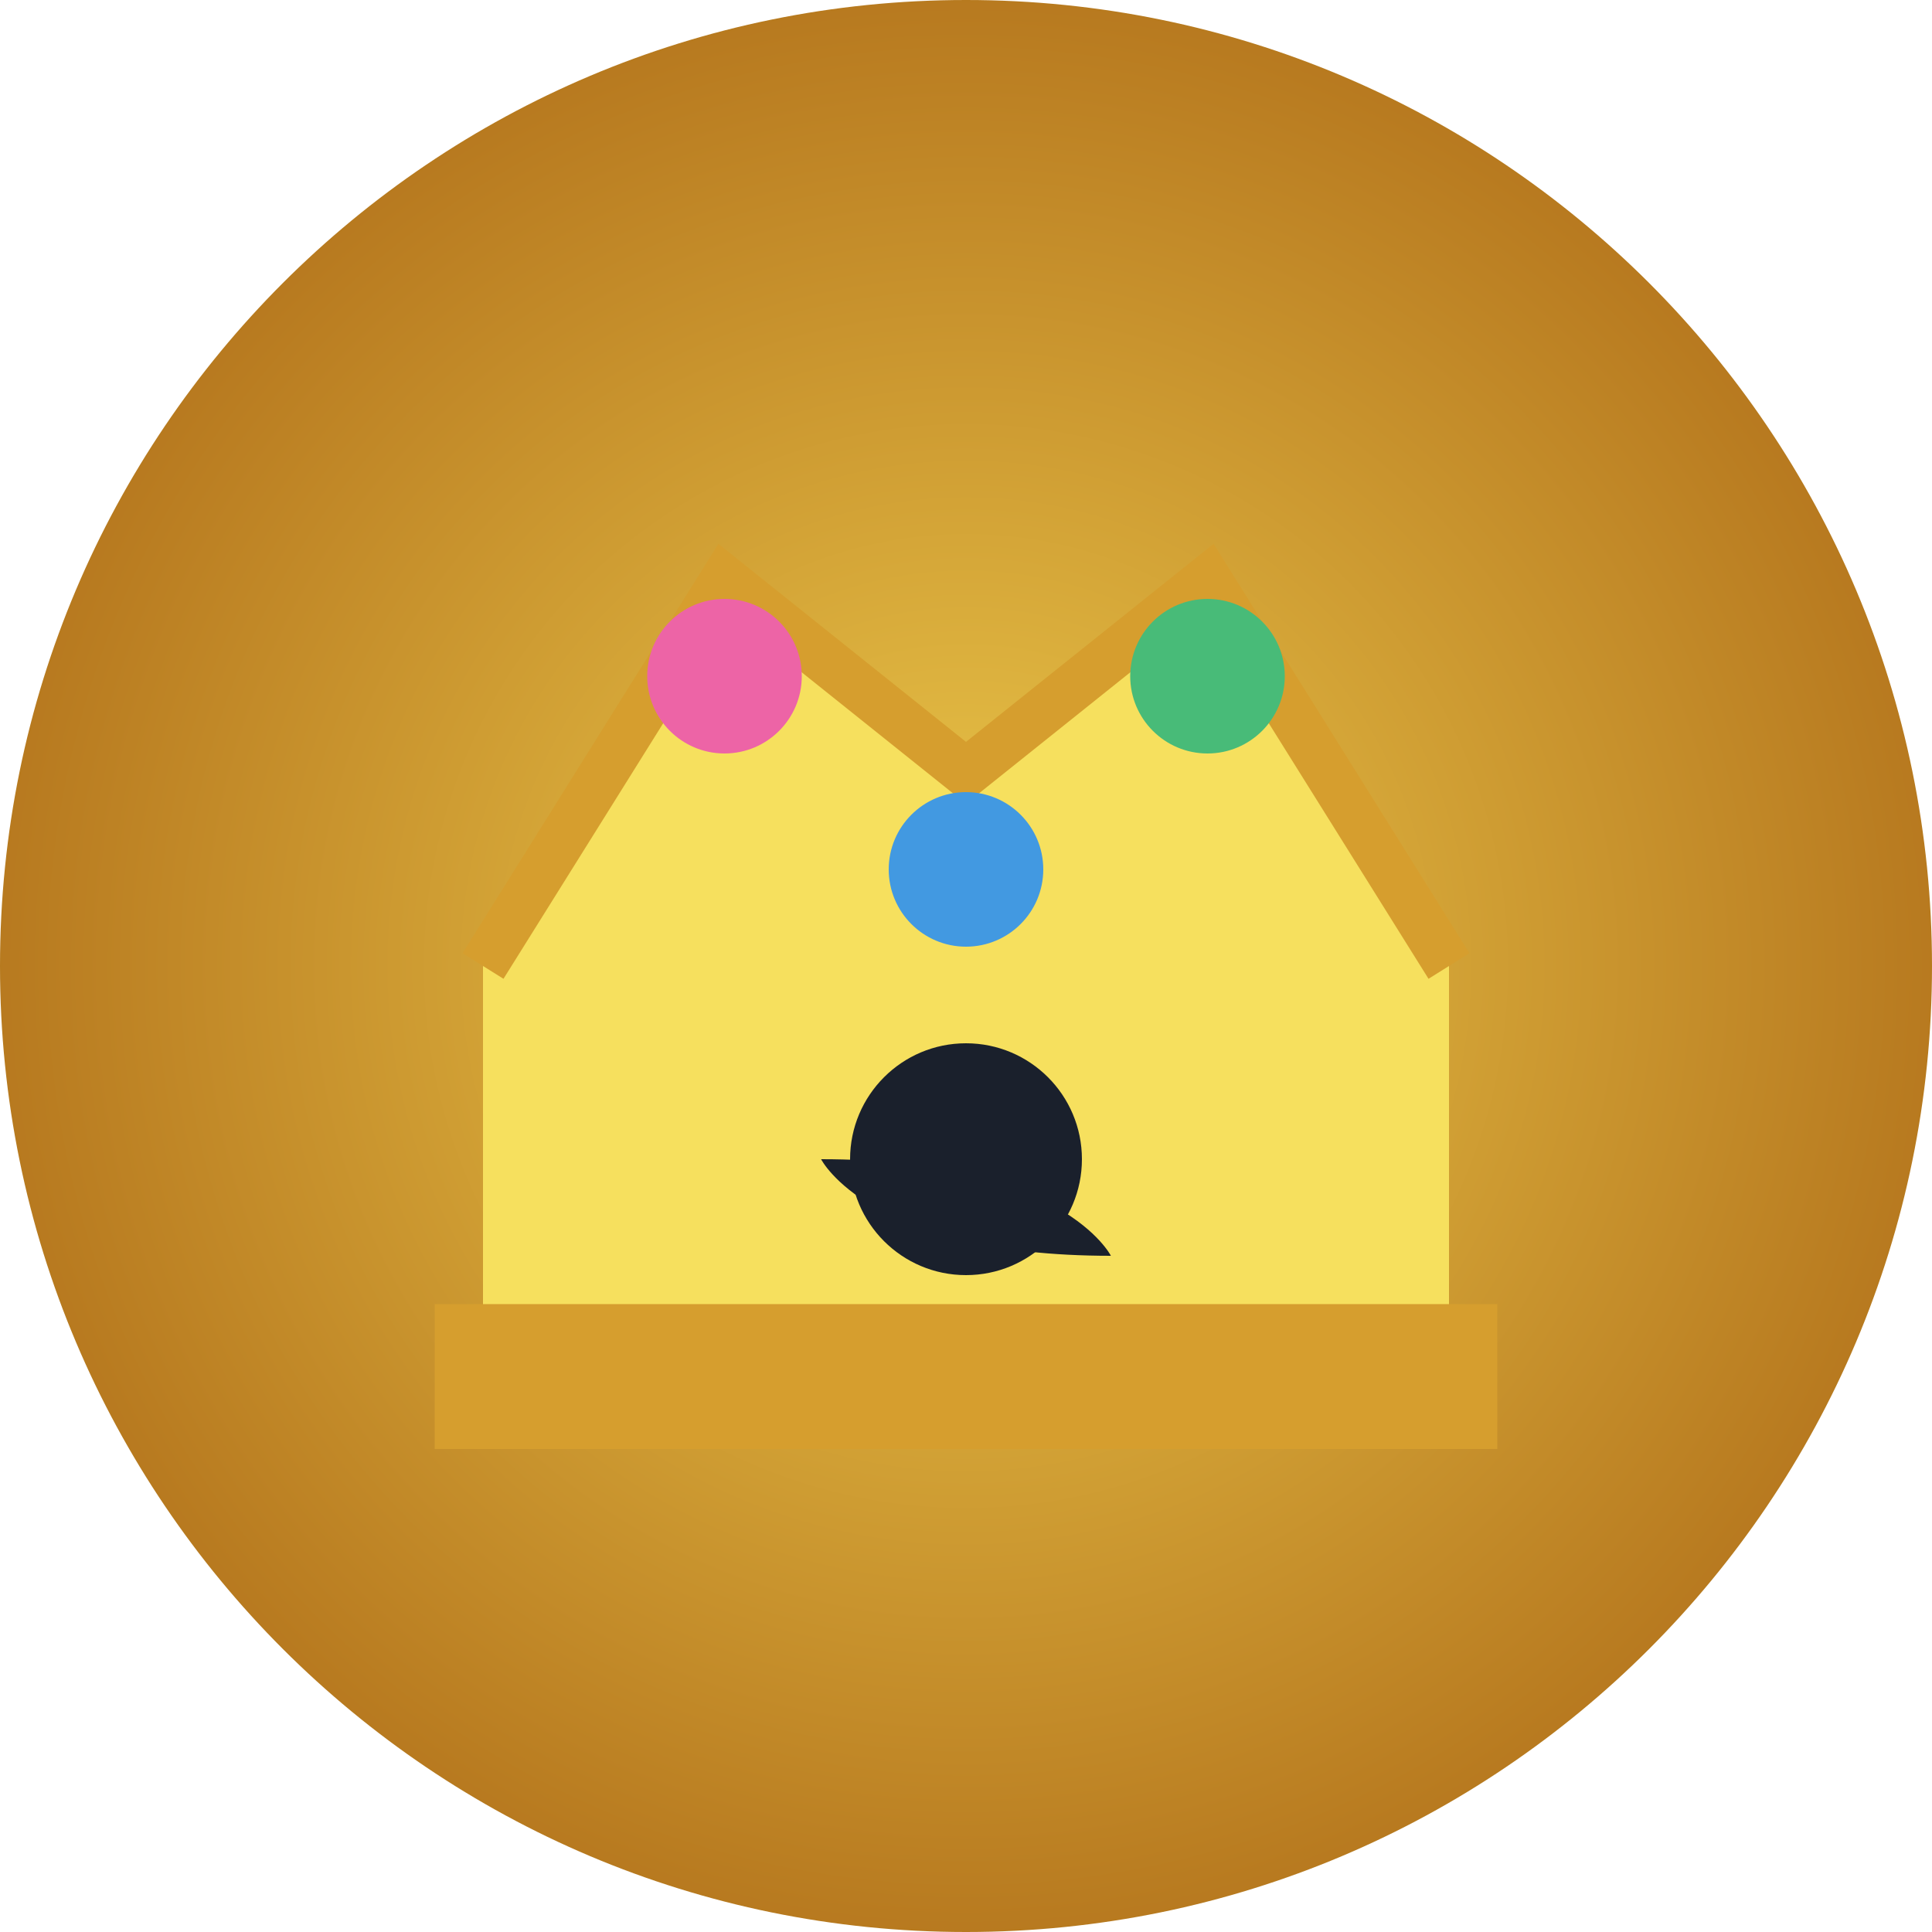
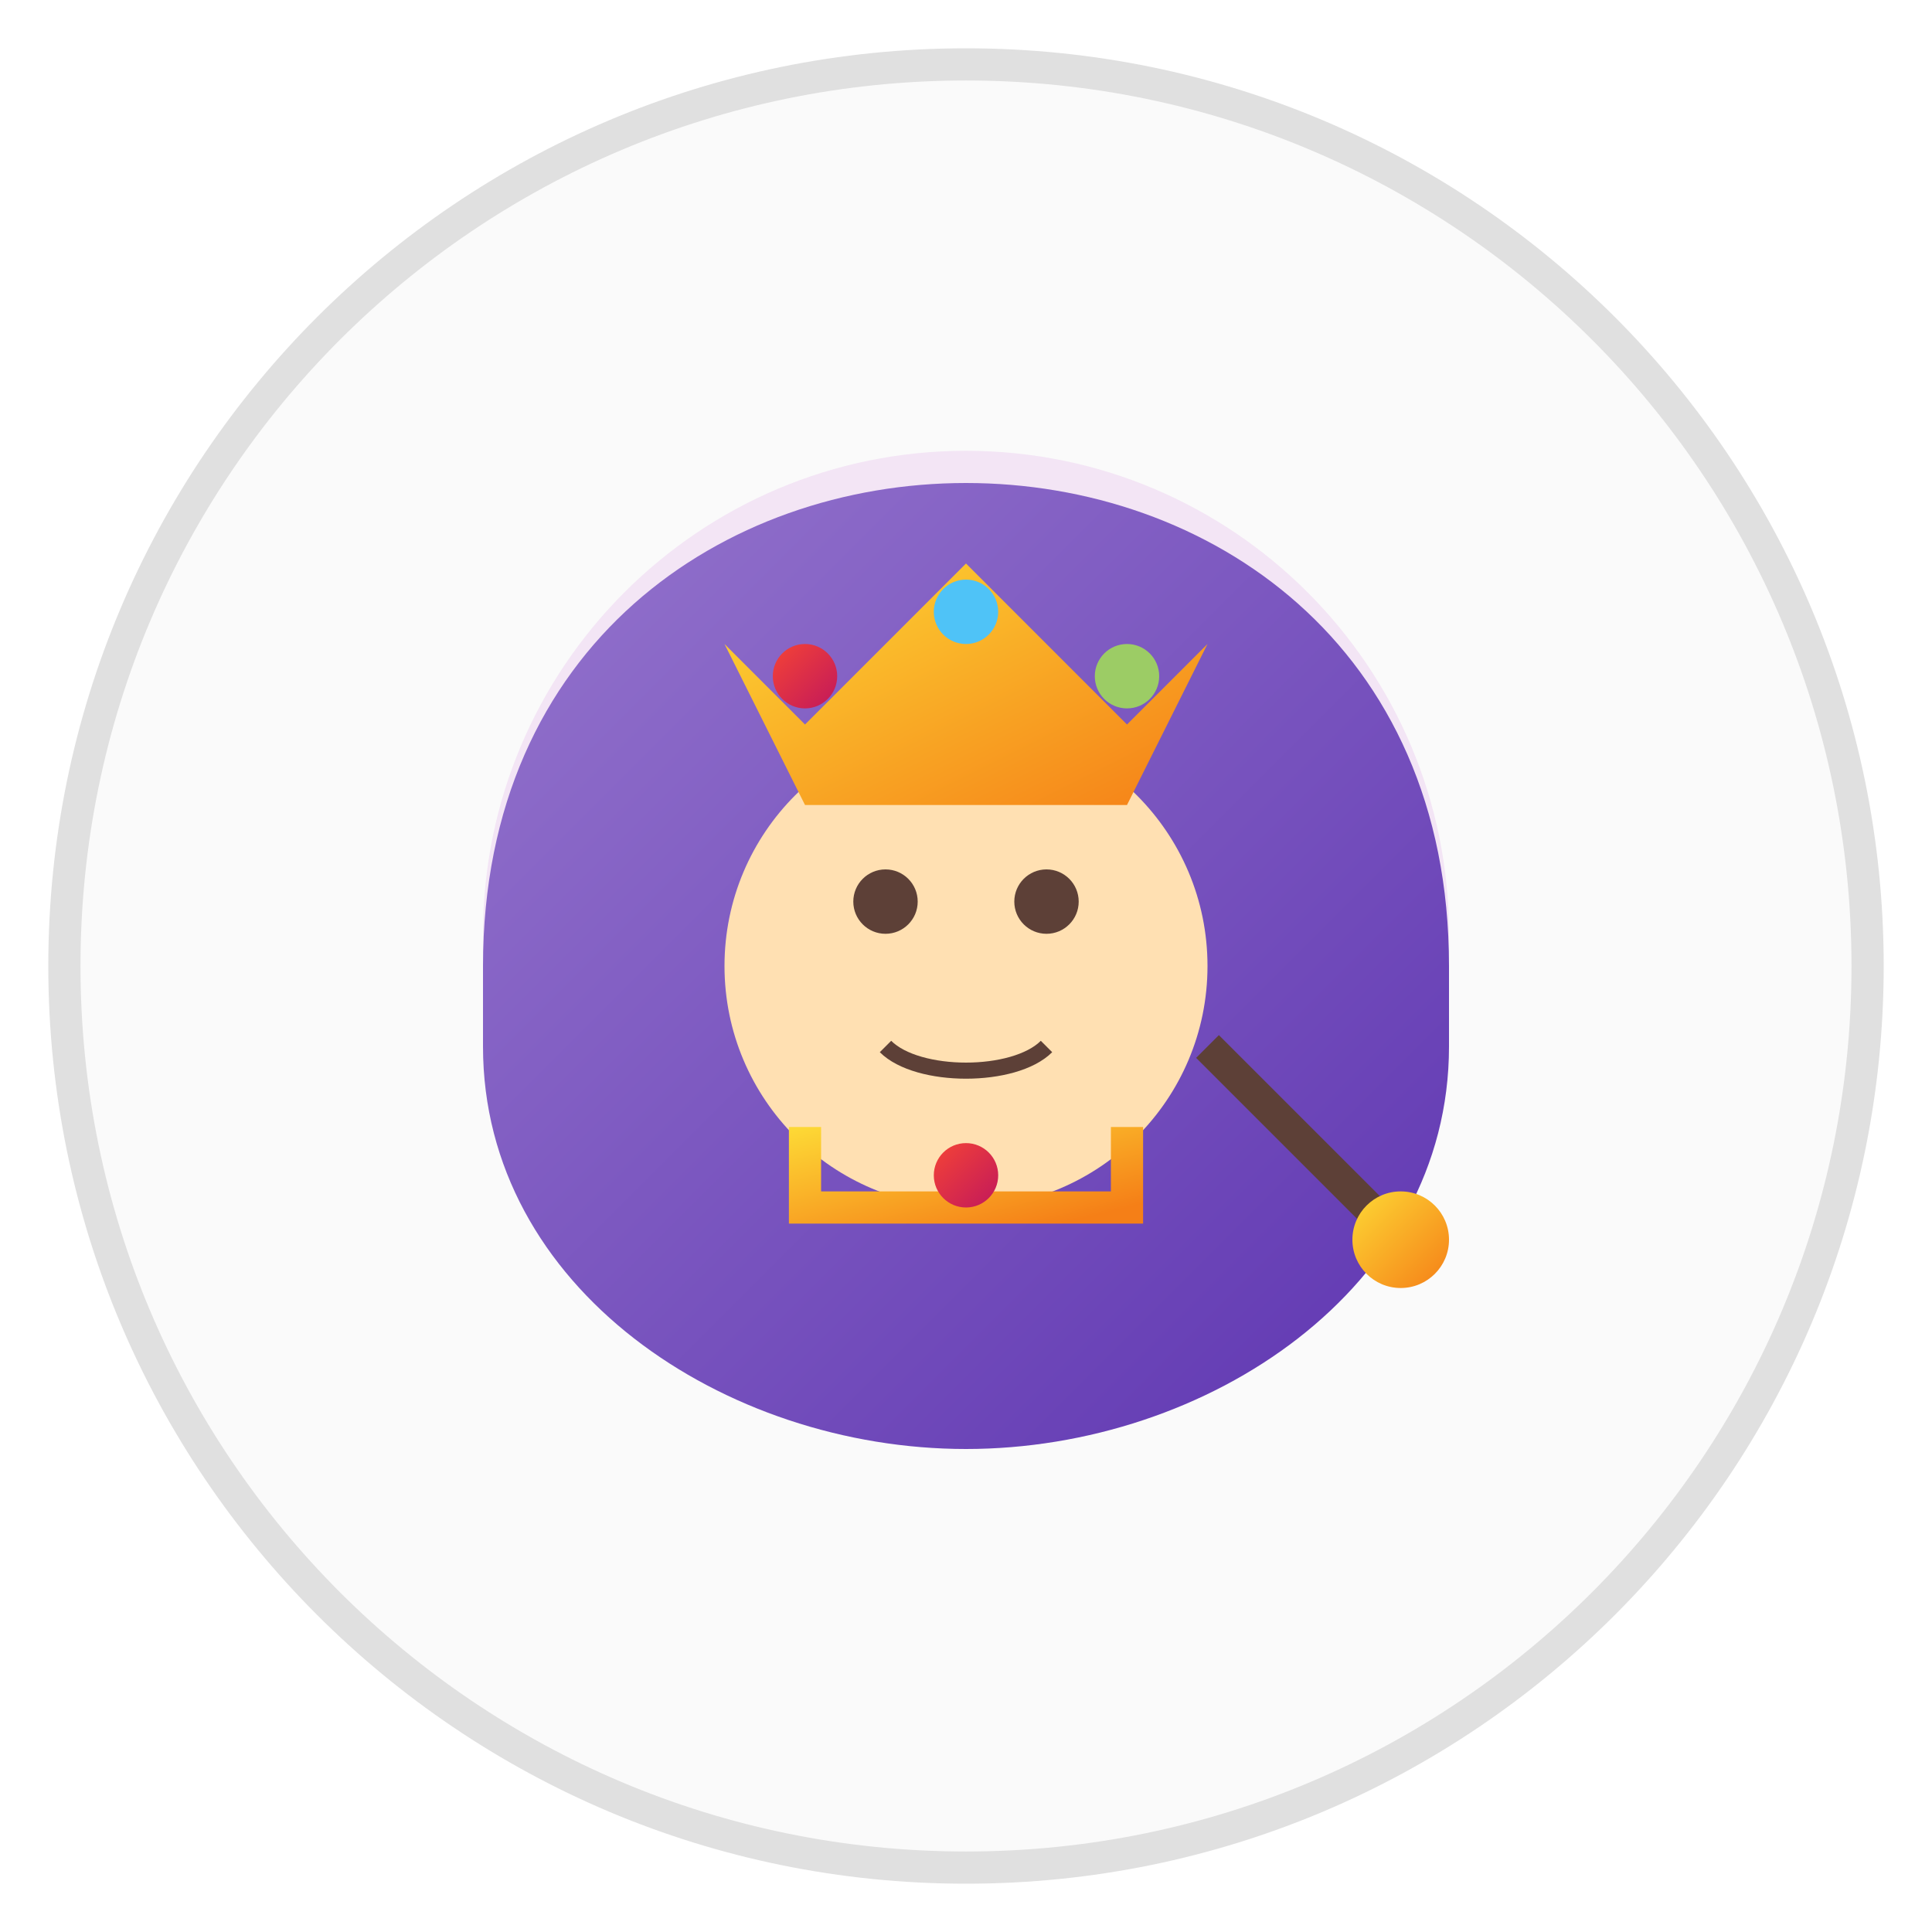
- <svg xmlns="http://www.w3.org/2000/svg" width="200" height="200" viewBox="0 0 200 200" fill="none">
-   <circle cx="100" cy="100" r="100" fill="url(#paint0_radial)" />
-   <path d="M50 100L75 60L100 80L125 60L150 100V150H50V100Z" fill="#F6E05E" />
-   <path d="M50 100L75 60L100 80L125 60L150 100" stroke="#D69E2E" stroke-width="5" />
-   <rect x="45" y="135" width="110" height="15" fill="#D69E2E" />
-   <circle cx="75" cy="70" r="8" fill="#ED64A6" />
-   <circle cx="100" cy="90" r="8" fill="#4299E1" />
-   <circle cx="125" cy="70" r="8" fill="#48BB78" />
-   <circle cx="100" cy="120" r="12" fill="#1A202C" />
-   <path d="M85 120C85 120 90 130 115 130 115 130 110 120 85 120" fill="#1A202C" />
+ <svg xmlns="http://www.w3.org/2000/svg" width="120" height="120" viewBox="0 0 120 120">
  <defs>
-     <radialGradient id="paint0_radial" cx="0" cy="0" r="1" gradientUnits="userSpaceOnUse" gradientTransform="translate(100 100) rotate(90) scale(100)">
-       <stop stop-color="#ECC94B" />
-       <stop offset="1" stop-color="#B7791F" />
-     </radialGradient>
+     <linearGradient id="crownGradient" x1="0%" y1="0%" x2="100%" y2="100%">
+       <stop offset="0%" stop-color="#FDD835" />
+       <stop offset="100%" stop-color="#F57F17" />
+     </linearGradient>
+     <linearGradient id="robeGradient" x1="0%" y1="0%" x2="100%" y2="100%">
+       <stop offset="0%" stop-color="#9575CD" />
+       <stop offset="100%" stop-color="#5E35B1" />
+     </linearGradient>
+     <linearGradient id="gemGradient" x1="0%" y1="0%" x2="100%" y2="100%">
+       <stop offset="0%" stop-color="#F44336" />
+       <stop offset="100%" stop-color="#C2185B" />
+     </linearGradient>
  </defs>
+   <circle cx="60" cy="60" r="56" fill="#FAFAFA" stroke="#E0E0E0" stroke-width="2" />
+   <circle cx="60" cy="58" r="30" fill="#F3E5F5" />
+   <path d="M30 60C30 40 45 30 60 30C75 30 90 40 90 60V65C90 80 75 90 60 90C45 90 30 80 30 65V60Z" fill="url(#robeGradient)" />
+   <circle cx="60" cy="60" r="15" fill="#FFE0B2" />
+   <circle cx="55" cy="56" r="2" fill="#5D4037" />
+   <circle cx="65" cy="56" r="2" fill="#5D4037" />
+   <path d="M55 65C57 67 63 67 65 65" stroke="#5D4037" stroke-width="1" fill="none" />
+   <path d="M45 40L50 45L60 35L70 45L75 40L70 50H50L45 40Z" fill="url(#crownGradient)" />
+   <circle cx="50" cy="42" r="2" fill="url(#gemGradient)" />
+   <circle cx="60" cy="38" r="2" fill="#4FC3F7" />
+   <circle cx="70" cy="42" r="2" fill="#9CCC65" />
+   <line x1="85" y1="75" x2="75" y2="65" stroke="#5D4037" stroke-width="2" />
+   <circle cx="87" cy="77" r="3" fill="url(#crownGradient)" />
+   <path d="M50 70V75H70V70" stroke="url(#crownGradient)" stroke-width="2" fill="none" />
+   <circle cx="60" cy="73" r="2" fill="url(#gemGradient)" />
</svg>
